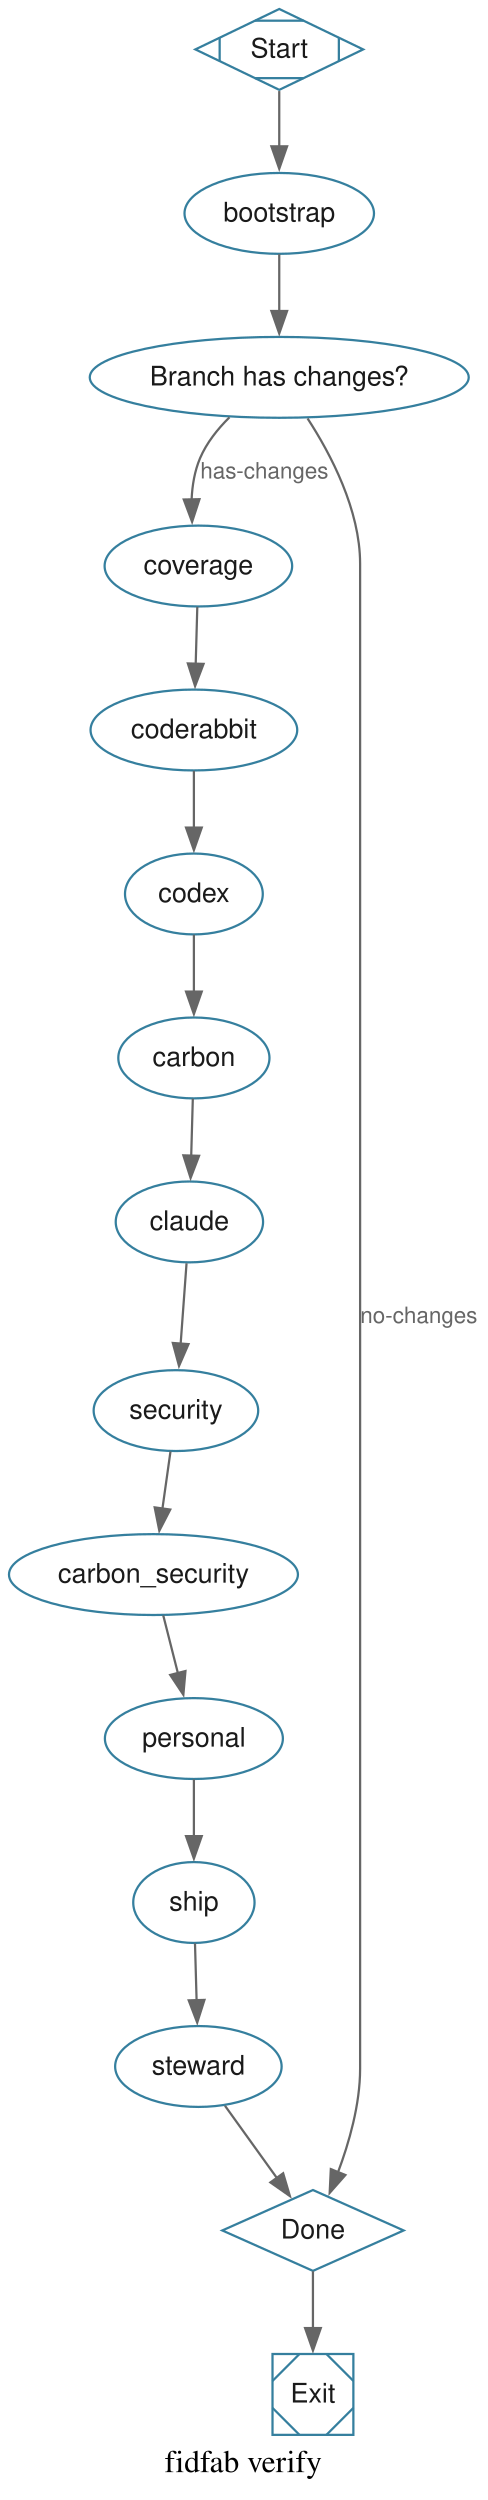
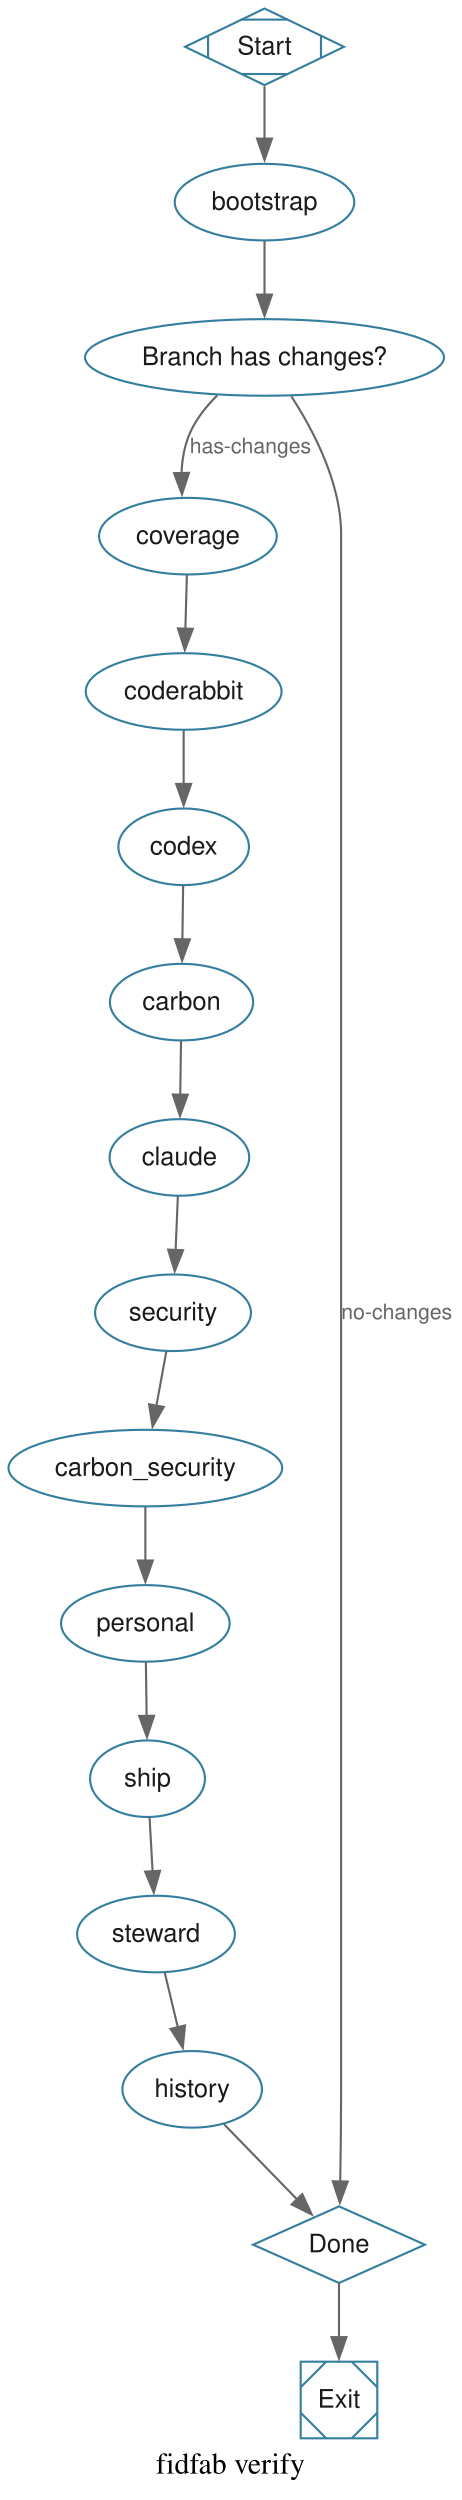
- <svg xmlns="http://www.w3.org/2000/svg" width="217pt" height="1113pt" viewBox="0.00 0.00 217.00 1113.00">
+ <svg xmlns="http://www.w3.org/2000/svg" width="217pt" height="1175pt" viewBox="0.00 0.00 217.00 1175.00">
  <style>
  @media (prefers-color-scheme: dark) {
    text { fill: #e0e0e0 !important; }
    [stroke="#357f9e"] { stroke: #5bb8d8; }
    [stroke="#666666"] { stroke: #999999; }
    polygon[fill="#357f9e"] { fill: #5bb8d8; }
    polygon[fill="#666666"] { fill: #999999; }
  }
</style>
-   <g id="graph0" class="graph" transform="scale(1 1) rotate(0) translate(4 1108.8)">
+   <g id="graph0" class="graph" transform="scale(1 1) rotate(0) translate(4 1170.8)">
    <text xml:space="preserve" text-anchor="middle" x="104.29" y="-8.2" font-family="Times,serif" font-size="14.00">fidfab verify</text>
    <g id="node1" class="node">
-       <polygon fill="none" stroke="#357f9e" points="120.32,-1104.8 82.98,-1086.8 120.32,-1068.8 157.67,-1086.8 120.32,-1104.8" />
-       <polyline fill="none" stroke="#357f9e" points="93.79,-1092.01 93.79,-1081.59" />
-       <polyline fill="none" stroke="#357f9e" points="109.51,-1074.01 131.13,-1074.01" />
-       <polyline fill="none" stroke="#357f9e" points="146.86,-1081.59 146.86,-1092.01" />
-       <polyline fill="none" stroke="#357f9e" points="131.13,-1099.59 109.51,-1099.59" />
-       <text xml:space="preserve" text-anchor="middle" x="120.32" y="-1083.2" font-family="Helvetica,sans-Serif" font-size="12.00" fill="#1a1a1a">Start</text>
+       <polygon fill="none" stroke="#357f9e" points="120.32,-1166.8 82.98,-1148.8 120.32,-1130.8 157.67,-1148.8 120.32,-1166.8" />
+       <polyline fill="none" stroke="#357f9e" points="93.79,-1154.01 93.79,-1143.59" />
+       <polyline fill="none" stroke="#357f9e" points="109.51,-1136.01 131.13,-1136.01" />
+       <polyline fill="none" stroke="#357f9e" points="146.86,-1143.59 146.86,-1154.01" />
+       <polyline fill="none" stroke="#357f9e" points="131.13,-1161.59 109.51,-1161.59" />
+       <text xml:space="preserve" text-anchor="middle" x="120.32" y="-1145.2" font-family="Helvetica,sans-Serif" font-size="12.00" fill="#1a1a1a">Start</text>
    </g>
    <g id="node3" class="node">
-       <ellipse fill="none" stroke="#357f9e" cx="120.32" cy="-1013.8" rx="42.18" ry="18" />
-       <text xml:space="preserve" text-anchor="middle" x="120.32" y="-1010.2" font-family="Helvetica,sans-Serif" font-size="12.00" fill="#1a1a1a">bootstrap</text>
+       <ellipse fill="none" stroke="#357f9e" cx="120.32" cy="-1075.8" rx="42.18" ry="18" />
+       <text xml:space="preserve" text-anchor="middle" x="120.32" y="-1072.2" font-family="Helvetica,sans-Serif" font-size="12.00" fill="#1a1a1a">bootstrap</text>
    </g>
    <g id="edge1" class="edge">
-       <path fill="none" stroke="#666666" d="M120.32,-1068.25C120.32,-1060.77 120.32,-1051.85 120.32,-1043.46" />
-       <polygon fill="#666666" stroke="#666666" points="123.82,-1043.67 120.32,-1033.67 116.82,-1043.67 123.82,-1043.67" />
+       <path fill="none" stroke="#666666" d="M120.32,-1130.25C120.32,-1122.77 120.32,-1113.85 120.32,-1105.46" />
+       <polygon fill="#666666" stroke="#666666" points="123.82,-1105.67 120.32,-1095.67 116.82,-1105.67 123.82,-1105.67" />
    </g>
    <g id="node2" class="node">
-       <polygon fill="none" stroke="#357f9e" points="153.32,-60.8 117.32,-60.8 117.32,-24.8 153.32,-24.8 153.32,-60.8" />
-       <polyline fill="none" stroke="#357f9e" points="129.32,-60.8 117.32,-48.8" />
-       <polyline fill="none" stroke="#357f9e" points="117.32,-36.8 129.32,-24.8" />
-       <polyline fill="none" stroke="#357f9e" points="141.32,-24.8 153.32,-36.8" />
-       <polyline fill="none" stroke="#357f9e" points="153.32,-48.8 141.32,-60.8" />
-       <text xml:space="preserve" text-anchor="middle" x="135.32" y="-39.2" font-family="Helvetica,sans-Serif" font-size="12.00" fill="#1a1a1a">Exit</text>
+       <polygon fill="none" stroke="#357f9e" points="173.32,-60.8 137.32,-60.8 137.32,-24.8 173.32,-24.8 173.32,-60.8" />
+       <polyline fill="none" stroke="#357f9e" points="149.32,-60.8 137.32,-48.8" />
+       <polyline fill="none" stroke="#357f9e" points="137.32,-36.8 149.32,-24.8" />
+       <polyline fill="none" stroke="#357f9e" points="161.32,-24.8 173.32,-36.8" />
+       <polyline fill="none" stroke="#357f9e" points="173.32,-48.8 161.32,-60.8" />
+       <text xml:space="preserve" text-anchor="middle" x="155.32" y="-39.2" font-family="Helvetica,sans-Serif" font-size="12.00" fill="#1a1a1a">Exit</text>
    </g>
    <g id="node4" class="node">
-       <ellipse fill="none" stroke="#357f9e" cx="120.32" cy="-940.8" rx="84.36" ry="18" />
-       <text xml:space="preserve" text-anchor="middle" x="120.32" y="-937.2" font-family="Helvetica,sans-Serif" font-size="12.00" fill="#1a1a1a">Branch has changes?</text>
+       <ellipse fill="none" stroke="#357f9e" cx="120.32" cy="-1002.8" rx="84.36" ry="18" />
+       <text xml:space="preserve" text-anchor="middle" x="120.32" y="-999.2" font-family="Helvetica,sans-Serif" font-size="12.00" fill="#1a1a1a">Branch has changes?</text>
    </g>
    <g id="edge2" class="edge">
-       <path fill="none" stroke="#666666" d="M120.32,-995.62C120.32,-988.03 120.32,-978.91 120.32,-970.34" />
-       <polygon fill="#666666" stroke="#666666" points="123.82,-970.35 120.32,-960.35 116.82,-970.35 123.82,-970.35" />
+       <path fill="none" stroke="#666666" d="M120.32,-1057.62C120.32,-1050.03 120.32,-1040.91 120.32,-1032.34" />
+       <polygon fill="#666666" stroke="#666666" points="123.82,-1032.35 120.32,-1022.35 116.82,-1032.35 123.82,-1032.35" />
    </g>
    <g id="node5" class="node">
-       <ellipse fill="none" stroke="#357f9e" cx="84.32" cy="-856.8" rx="41.75" ry="18" />
-       <text xml:space="preserve" text-anchor="middle" x="84.32" y="-853.2" font-family="Helvetica,sans-Serif" font-size="12.00" fill="#1a1a1a">coverage</text>
+       <ellipse fill="none" stroke="#357f9e" cx="84.32" cy="-918.8" rx="41.75" ry="18" />
+       <text xml:space="preserve" text-anchor="middle" x="84.32" y="-915.2" font-family="Helvetica,sans-Serif" font-size="12.00" fill="#1a1a1a">coverage</text>
    </g>
    <g id="edge3" class="edge">
-       <path fill="none" stroke="#666666" d="M98.17,-923.03C92.9,-917.82 87.97,-911.63 85.06,-904.8 82.65,-899.13 81.59,-892.71 81.31,-886.48" />
-       <polygon fill="#666666" stroke="#666666" points="84.81,-886.56 81.52,-876.49 77.81,-886.42 84.81,-886.56" />
-       <text xml:space="preserve" text-anchor="middle" x="113.69" y="-895.8" font-family="Helvetica,sans-Serif" font-size="10.00" fill="#666666">has-changes</text>
+       <path fill="none" stroke="#666666" d="M98.17,-985.03C92.9,-979.82 87.97,-973.63 85.06,-966.8 82.65,-961.13 81.59,-954.71 81.31,-948.48" />
+       <polygon fill="#666666" stroke="#666666" points="84.81,-948.56 81.52,-938.49 77.81,-948.42 84.81,-948.56" />
+       <text xml:space="preserve" text-anchor="middle" x="113.69" y="-957.8" font-family="Helvetica,sans-Serif" font-size="10.00" fill="#666666">has-changes</text>
+     </g>
+     <g id="node16" class="node">
+       <polygon fill="none" stroke="#357f9e" points="155.32,-133.8 114.96,-115.8 155.32,-97.8 195.69,-115.8 155.32,-133.8" />
+       <text xml:space="preserve" text-anchor="middle" x="155.32" y="-112.2" font-family="Helvetica,sans-Serif" font-size="12.00" fill="#1a1a1a">Done</text>
+     </g>
+     <g id="edge4" class="edge">
+       <path fill="none" stroke="#666666" d="M132.91,-984.53C143.3,-968.56 156.32,-943.75 156.32,-919.8 156.32,-919.8 156.32,-919.8 156.32,-187.8 156.32,-173.88 156.13,-158.43 155.91,-145.51" />
+       <polygon fill="#666666" stroke="#666666" points="159.41,-145.47 155.73,-135.53 152.41,-145.59 159.41,-145.47" />
+       <text xml:space="preserve" text-anchor="middle" x="182.45" y="-550.8" font-family="Helvetica,sans-Serif" font-size="10.00" fill="#666666">no-changes</text>
+     </g>
+     <g id="node6" class="node">
+       <ellipse fill="none" stroke="#357f9e" cx="82.32" cy="-845.8" rx="46.01" ry="18" />
+       <text xml:space="preserve" text-anchor="middle" x="82.32" y="-842.2" font-family="Helvetica,sans-Serif" font-size="12.00" fill="#1a1a1a">coderabbit</text>
+     </g>
+     <g id="edge5" class="edge">
+       <path fill="none" stroke="#666666" d="M83.84,-900.62C83.62,-892.94 83.36,-883.7 83.12,-875.05" />
+       <polygon fill="#666666" stroke="#666666" points="86.63,-875.24 82.85,-865.35 79.63,-875.44 86.63,-875.24" />
+     </g>
+     <g id="node7" class="node">
+       <ellipse fill="none" stroke="#357f9e" cx="82.32" cy="-772.8" rx="30.67" ry="18" />
+       <text xml:space="preserve" text-anchor="middle" x="82.32" y="-769.2" font-family="Helvetica,sans-Serif" font-size="12.00" fill="#1a1a1a">codex</text>
+     </g>
+     <g id="edge6" class="edge">
+       <path fill="none" stroke="#666666" d="M82.32,-827.62C82.32,-820.03 82.32,-810.91 82.32,-802.34" />
+       <polygon fill="#666666" stroke="#666666" points="85.82,-802.35 82.32,-792.35 78.82,-802.35 85.82,-802.35" />
+     </g>
+     <g id="node8" class="node">
+       <ellipse fill="none" stroke="#357f9e" cx="81.32" cy="-699.8" rx="33.65" ry="18" />
+       <text xml:space="preserve" text-anchor="middle" x="81.32" y="-696.2" font-family="Helvetica,sans-Serif" font-size="12.00" fill="#1a1a1a">carbon</text>
+     </g>
+     <g id="edge7" class="edge">
+       <path fill="none" stroke="#666666" d="M82.08,-754.62C81.97,-747.03 81.85,-737.91 81.72,-729.34" />
+       <polygon fill="#666666" stroke="#666666" points="85.22,-729.3 81.58,-719.35 78.23,-729.39 85.22,-729.3" />
+     </g>
+     <g id="node9" class="node">
+       <ellipse fill="none" stroke="#357f9e" cx="80.32" cy="-626.8" rx="32.8" ry="18" />
+       <text xml:space="preserve" text-anchor="middle" x="80.32" y="-623.2" font-family="Helvetica,sans-Serif" font-size="12.00" fill="#1a1a1a">claude</text>
+     </g>
+     <g id="edge8" class="edge">
+       <path fill="none" stroke="#666666" d="M81.08,-681.62C80.97,-674.03 80.85,-664.91 80.72,-656.34" />
+       <polygon fill="#666666" stroke="#666666" points="84.22,-656.3 80.58,-646.35 77.23,-656.39 84.22,-656.3" />
+     </g>
+     <g id="node10" class="node">
+       <ellipse fill="none" stroke="#357f9e" cx="77.32" cy="-553.8" rx="36.63" ry="18" />
+       <text xml:space="preserve" text-anchor="middle" x="77.32" y="-550.2" font-family="Helvetica,sans-Serif" font-size="12.00" fill="#1a1a1a">security</text>
+     </g>
+     <g id="edge9" class="edge">
+       <path fill="none" stroke="#666666" d="M79.6,-608.62C79.27,-600.94 78.88,-591.7 78.52,-583.05" />
+       <polygon fill="#666666" stroke="#666666" points="82.03,-583.19 78.11,-573.34 75.03,-583.48 82.03,-583.19" />
+     </g>
+     <g id="node11" class="node">
+       <ellipse fill="none" stroke="#357f9e" cx="64.32" cy="-480.8" rx="64.32" ry="18" />
+       <text xml:space="preserve" text-anchor="middle" x="64.32" y="-477.2" font-family="Helvetica,sans-Serif" font-size="12.00" fill="#1a1a1a">carbon_security</text>
+     </g>
+     <g id="edge10" class="edge">
+       <path fill="none" stroke="#666666" d="M74.18,-535.62C72.77,-527.94 71.08,-518.7 69.49,-510.05" />
+       <polygon fill="#666666" stroke="#666666" points="72.96,-509.53 67.71,-500.32 66.07,-510.79 72.96,-509.53" />
+     </g>
+     <g id="node12" class="node">
+       <ellipse fill="none" stroke="#357f9e" cx="64.32" cy="-407.8" rx="39.62" ry="18" />
+       <text xml:space="preserve" text-anchor="middle" x="64.32" y="-404.2" font-family="Helvetica,sans-Serif" font-size="12.00" fill="#1a1a1a">personal</text>
+     </g>
+     <g id="edge11" class="edge">
+       <path fill="none" stroke="#666666" d="M64.32,-462.62C64.32,-455.03 64.32,-445.91 64.32,-437.34" />
+       <polygon fill="#666666" stroke="#666666" points="67.82,-437.35 64.32,-427.35 60.82,-437.35 67.82,-437.35" />
+     </g>
+     <g id="node13" class="node">
+       <ellipse fill="none" stroke="#357f9e" cx="65.32" cy="-334.8" rx="27" ry="18" />
+       <text xml:space="preserve" text-anchor="middle" x="65.32" y="-331.2" font-family="Helvetica,sans-Serif" font-size="12.00" fill="#1a1a1a">ship</text>
+     </g>
+     <g id="edge12" class="edge">
+       <path fill="none" stroke="#666666" d="M64.56,-389.62C64.67,-382.03 64.8,-372.91 64.92,-364.34" />
+       <polygon fill="#666666" stroke="#666666" points="68.42,-364.39 65.06,-354.35 61.42,-364.3 68.42,-364.39" />
+     </g>
+     <g id="node14" class="node">
+       <ellipse fill="none" stroke="#357f9e" cx="69.32" cy="-261.8" rx="37.06" ry="18" />
+       <text xml:space="preserve" text-anchor="middle" x="69.32" y="-258.2" font-family="Helvetica,sans-Serif" font-size="12.00" fill="#1a1a1a">steward</text>
+     </g>
+     <g id="edge13" class="edge">
+       <path fill="none" stroke="#666666" d="M66.29,-316.62C66.72,-308.94 67.24,-299.7 67.73,-291.05" />
+       <polygon fill="#666666" stroke="#666666" points="71.21,-291.52 68.28,-281.34 64.22,-291.13 71.21,-291.52" />
    </g>
    <g id="node15" class="node">
-       <polygon fill="none" stroke="#357f9e" points="135.32,-133.8 94.96,-115.8 135.32,-97.8 175.69,-115.8 135.32,-133.8" />
-       <text xml:space="preserve" text-anchor="middle" x="135.32" y="-112.2" font-family="Helvetica,sans-Serif" font-size="12.00" fill="#1a1a1a">Done</text>
-     </g>
-     <g id="edge4" class="edge">
-       <path fill="none" stroke="#666666" d="M132.91,-922.53C143.3,-906.56 156.32,-881.75 156.32,-857.8 156.32,-857.8 156.32,-857.8 156.32,-187.8 156.32,-171.94 151.44,-154.86 146.38,-141.44" />
-       <polygon fill="#666666" stroke="#666666" points="149.77,-140.48 142.77,-132.53 143.28,-143.11 149.77,-140.48" />
-       <text xml:space="preserve" text-anchor="middle" x="182.45" y="-519.8" font-family="Helvetica,sans-Serif" font-size="10.00" fill="#666666">no-changes</text>
-     </g>
-     <g id="node6" class="node">
-       <ellipse fill="none" stroke="#357f9e" cx="82.32" cy="-783.8" rx="46.01" ry="18" />
-       <text xml:space="preserve" text-anchor="middle" x="82.32" y="-780.2" font-family="Helvetica,sans-Serif" font-size="12.00" fill="#1a1a1a">coderabbit</text>
-     </g>
-     <g id="edge5" class="edge">
-       <path fill="none" stroke="#666666" d="M83.84,-838.62C83.62,-830.94 83.36,-821.7 83.12,-813.05" />
-       <polygon fill="#666666" stroke="#666666" points="86.63,-813.24 82.85,-803.35 79.63,-813.44 86.63,-813.24" />
-     </g>
-     <g id="node7" class="node">
-       <ellipse fill="none" stroke="#357f9e" cx="82.32" cy="-710.8" rx="30.67" ry="18" />
-       <text xml:space="preserve" text-anchor="middle" x="82.32" y="-707.2" font-family="Helvetica,sans-Serif" font-size="12.00" fill="#1a1a1a">codex</text>
-     </g>
-     <g id="edge6" class="edge">
-       <path fill="none" stroke="#666666" d="M82.32,-765.62C82.32,-758.03 82.32,-748.91 82.32,-740.34" />
-       <polygon fill="#666666" stroke="#666666" points="85.82,-740.35 82.32,-730.35 78.82,-740.35 85.82,-740.35" />
-     </g>
-     <g id="node8" class="node">
-       <ellipse fill="none" stroke="#357f9e" cx="82.32" cy="-637.8" rx="33.65" ry="18" />
-       <text xml:space="preserve" text-anchor="middle" x="82.32" y="-634.2" font-family="Helvetica,sans-Serif" font-size="12.00" fill="#1a1a1a">carbon</text>
-     </g>
-     <g id="edge7" class="edge">
-       <path fill="none" stroke="#666666" d="M82.32,-692.62C82.32,-685.03 82.32,-675.91 82.32,-667.34" />
-       <polygon fill="#666666" stroke="#666666" points="85.82,-667.35 82.32,-657.35 78.82,-667.35 85.82,-667.35" />
-     </g>
-     <g id="node9" class="node">
-       <ellipse fill="none" stroke="#357f9e" cx="80.32" cy="-564.8" rx="32.8" ry="18" />
-       <text xml:space="preserve" text-anchor="middle" x="80.32" y="-561.2" font-family="Helvetica,sans-Serif" font-size="12.00" fill="#1a1a1a">claude</text>
-     </g>
-     <g id="edge8" class="edge">
-       <path fill="none" stroke="#666666" d="M81.84,-619.62C81.62,-611.94 81.36,-602.7 81.12,-594.05" />
-       <polygon fill="#666666" stroke="#666666" points="84.63,-594.24 80.85,-584.35 77.63,-594.44 84.63,-594.24" />
-     </g>
-     <g id="node10" class="node">
-       <ellipse fill="none" stroke="#357f9e" cx="74.32" cy="-480.8" rx="36.63" ry="18" />
-       <text xml:space="preserve" text-anchor="middle" x="74.32" y="-477.2" font-family="Helvetica,sans-Serif" font-size="12.00" fill="#1a1a1a">security</text>
-     </g>
-     <g id="edge9" class="edge">
-       <path fill="none" stroke="#666666" d="M79.05,-546.41C78.29,-535.98 77.3,-522.44 76.42,-510.46" />
-       <polygon fill="#666666" stroke="#666666" points="79.92,-510.4 75.7,-500.68 72.94,-510.91 79.92,-510.4" />
-     </g>
-     <g id="node11" class="node">
-       <ellipse fill="none" stroke="#357f9e" cx="64.32" cy="-407.8" rx="64.32" ry="18" />
-       <text xml:space="preserve" text-anchor="middle" x="64.32" y="-404.2" font-family="Helvetica,sans-Serif" font-size="12.00" fill="#1a1a1a">carbon_security</text>
-     </g>
-     <g id="edge10" class="edge">
-       <path fill="none" stroke="#666666" d="M71.9,-462.62C70.82,-454.94 69.52,-445.7 68.3,-437.05" />
-       <polygon fill="#666666" stroke="#666666" points="71.79,-436.75 66.93,-427.33 64.86,-437.72 71.79,-436.75" />
-     </g>
-     <g id="node12" class="node">
-       <ellipse fill="none" stroke="#357f9e" cx="82.32" cy="-334.8" rx="39.62" ry="18" />
-       <text xml:space="preserve" text-anchor="middle" x="82.32" y="-331.2" font-family="Helvetica,sans-Serif" font-size="12.00" fill="#1a1a1a">personal</text>
-     </g>
-     <g id="edge11" class="edge">
-       <path fill="none" stroke="#666666" d="M68.68,-389.62C70.65,-381.86 73.02,-372.48 75.24,-363.75" />
-       <polygon fill="#666666" stroke="#666666" points="78.57,-364.85 77.63,-354.3 71.78,-363.13 78.57,-364.85" />
-     </g>
-     <g id="node13" class="node">
-       <ellipse fill="none" stroke="#357f9e" cx="82.32" cy="-261.8" rx="27" ry="18" />
-       <text xml:space="preserve" text-anchor="middle" x="82.32" y="-258.2" font-family="Helvetica,sans-Serif" font-size="12.00" fill="#1a1a1a">ship</text>
-     </g>
-     <g id="edge12" class="edge">
-       <path fill="none" stroke="#666666" d="M82.32,-316.62C82.32,-309.03 82.32,-299.91 82.32,-291.34" />
-       <polygon fill="#666666" stroke="#666666" points="85.82,-291.35 82.32,-281.35 78.82,-291.35 85.82,-291.35" />
-     </g>
-     <g id="node14" class="node">
-       <ellipse fill="none" stroke="#357f9e" cx="84.32" cy="-188.8" rx="37.06" ry="18" />
-       <text xml:space="preserve" text-anchor="middle" x="84.32" y="-185.2" font-family="Helvetica,sans-Serif" font-size="12.00" fill="#1a1a1a">steward</text>
-     </g>
-     <g id="edge13" class="edge">
-       <path fill="none" stroke="#666666" d="M82.81,-243.62C83.02,-235.94 83.28,-226.7 83.53,-218.05" />
-       <polygon fill="#666666" stroke="#666666" points="87.02,-218.44 83.8,-208.35 80.02,-218.24 87.02,-218.44" />
+       <ellipse fill="none" stroke="#357f9e" cx="86.32" cy="-188.8" rx="32.79" ry="18" />
+       <text xml:space="preserve" text-anchor="middle" x="86.32" y="-185.2" font-family="Helvetica,sans-Serif" font-size="12.00" fill="#1a1a1a">history</text>
    </g>
    <g id="edge14" class="edge">
-       <path fill="none" stroke="#666666" d="M96.15,-171.34C103.02,-161.78 111.77,-149.6 119.25,-139.18" />
-       <polygon fill="#666666" stroke="#666666" points="122.06,-141.26 125.06,-131.1 116.38,-137.18 122.06,-141.26" />
+       <path fill="none" stroke="#666666" d="M73.44,-243.62C75.3,-235.86 77.54,-226.48 79.63,-217.75" />
+       <polygon fill="#666666" stroke="#666666" points="82.97,-218.84 81.89,-208.3 76.16,-217.21 82.97,-218.84" />
    </g>
    <g id="edge15" class="edge">
-       <path fill="none" stroke="#666666" d="M135.32,-97.62C135.32,-90.03 135.32,-80.9 135.32,-72.34" />
-       <polygon fill="#666666" stroke="#666666" points="138.82,-72.34 135.32,-62.34 131.82,-72.34 138.82,-72.34" />
+       <path fill="none" stroke="#666666" d="M101.29,-172.4C111.4,-162 124.84,-148.17 135.79,-136.9" />
+       <polygon fill="#666666" stroke="#666666" points="138.06,-139.58 142.52,-129.97 133.04,-134.71 138.06,-139.58" />
+     </g>
+     <g id="edge16" class="edge">
+       <path fill="none" stroke="#666666" d="M155.32,-97.62C155.32,-90.03 155.32,-80.9 155.32,-72.34" />
+       <polygon fill="#666666" stroke="#666666" points="158.82,-72.34 155.32,-62.34 151.82,-72.34 158.82,-72.34" />
    </g>
  </g>
</svg>
